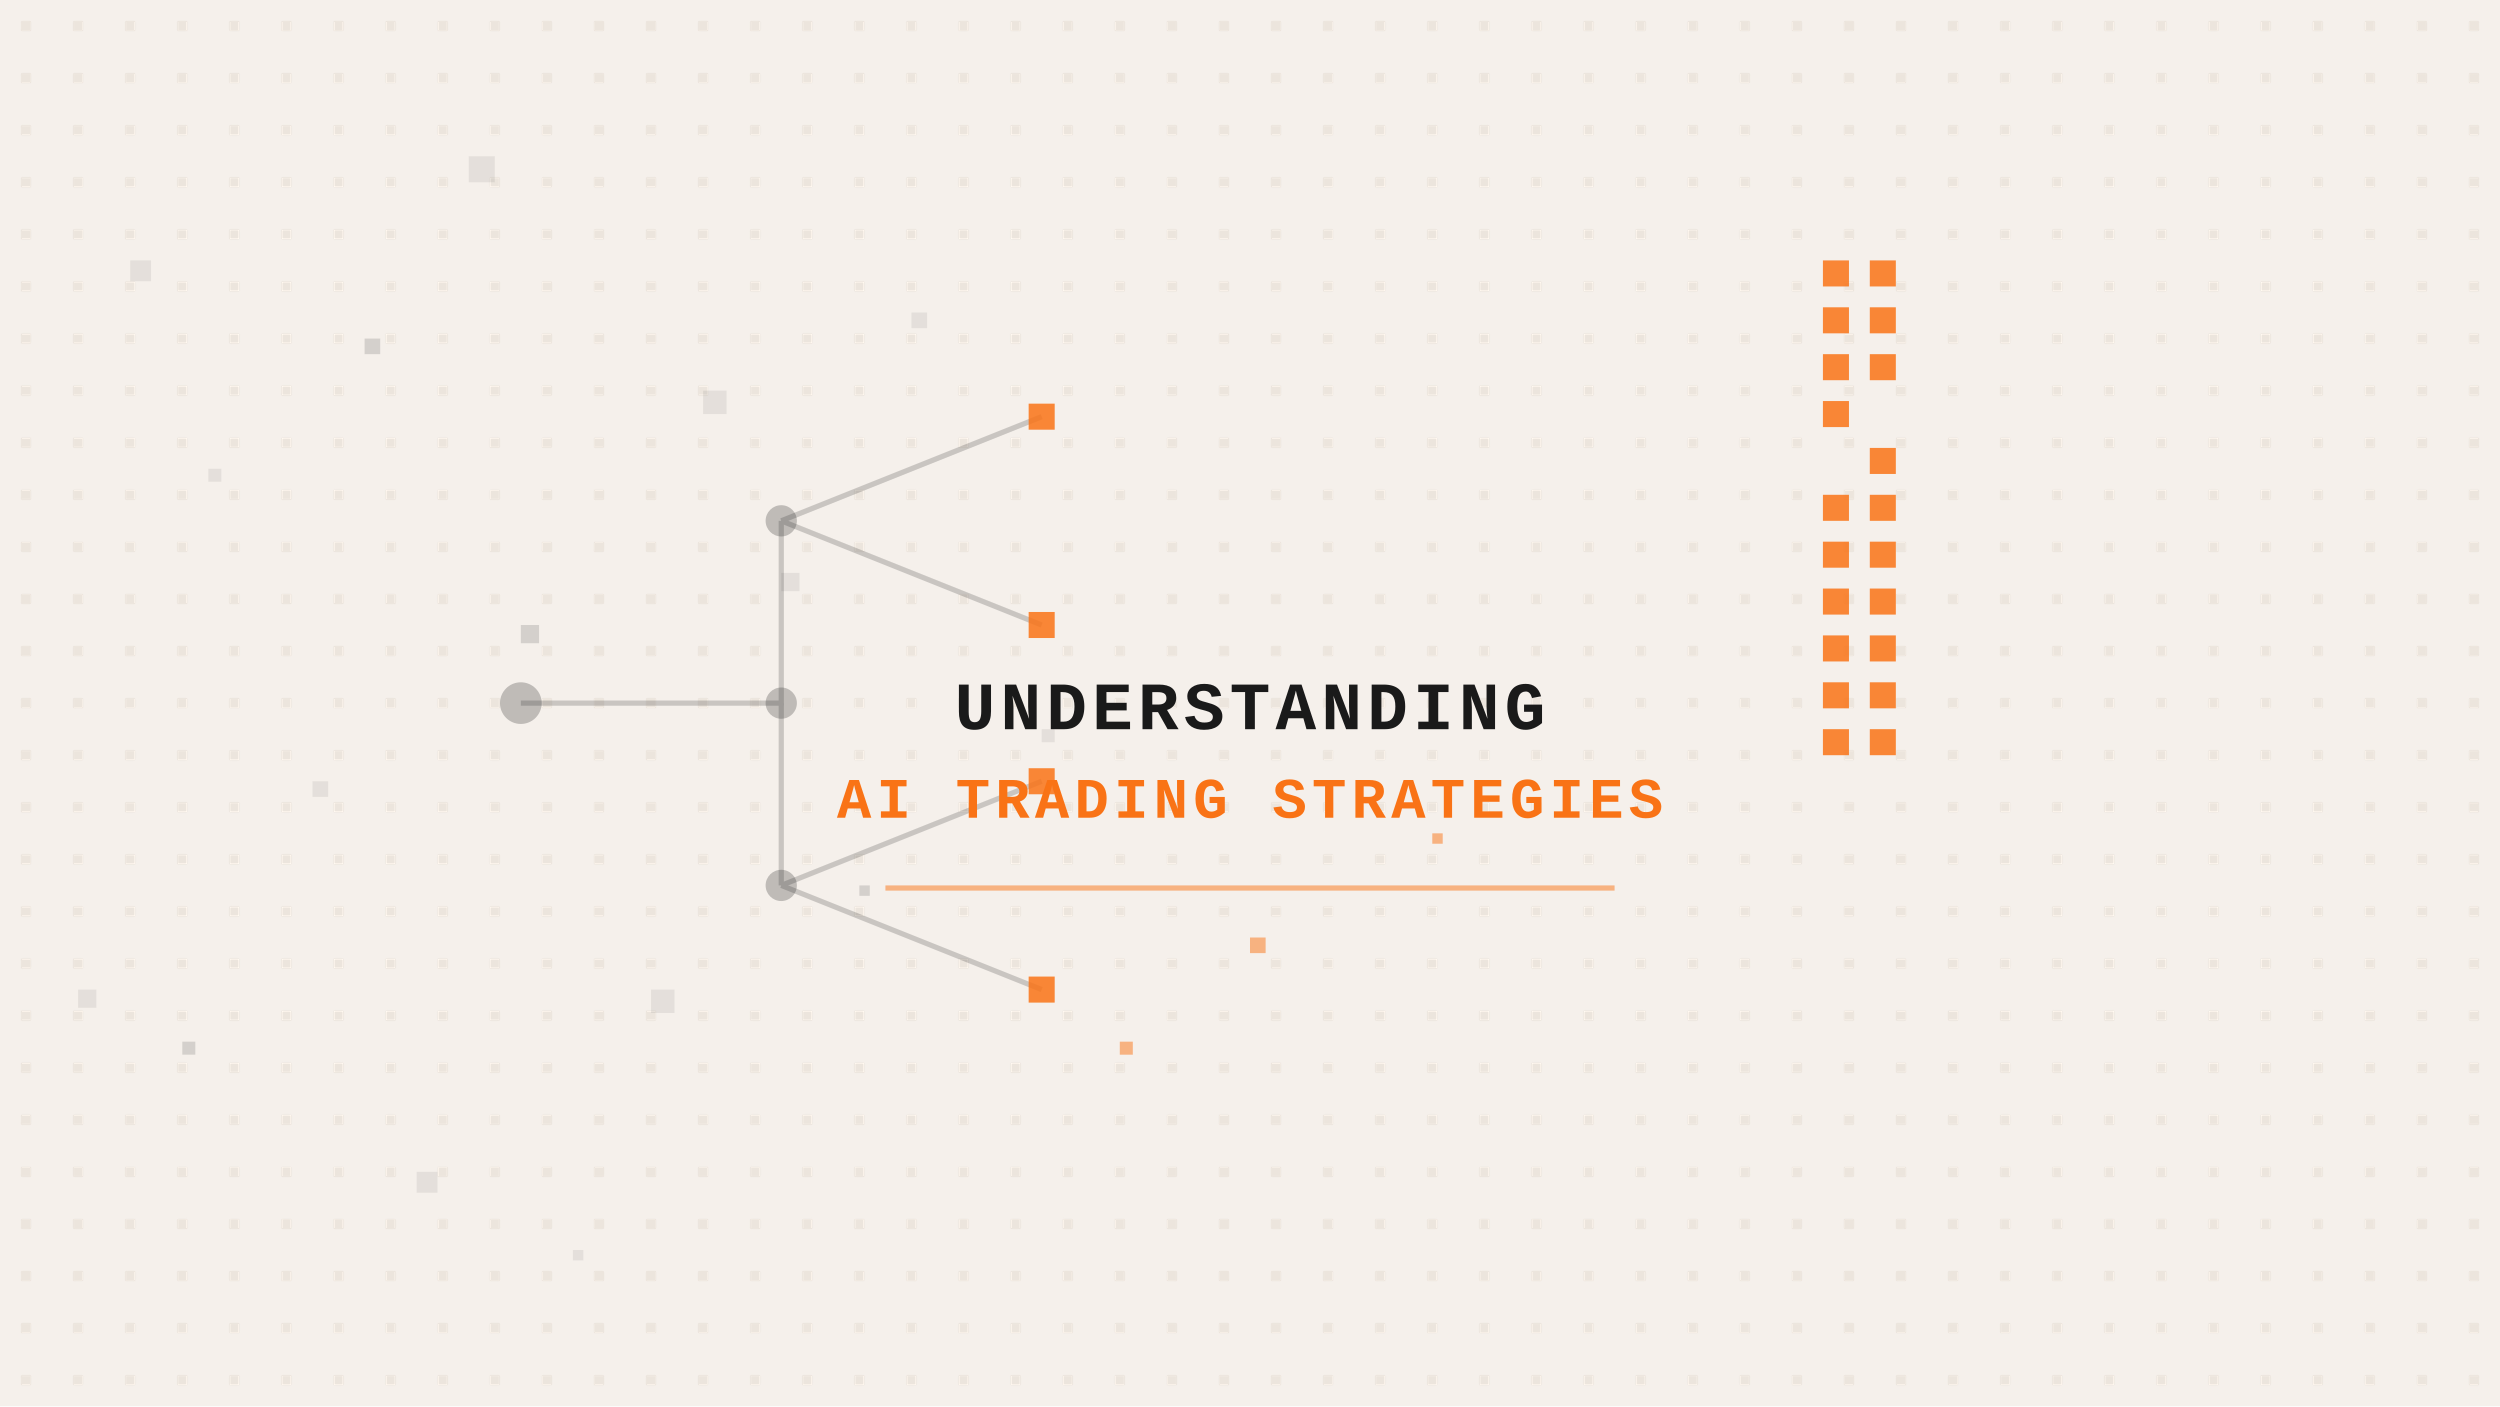
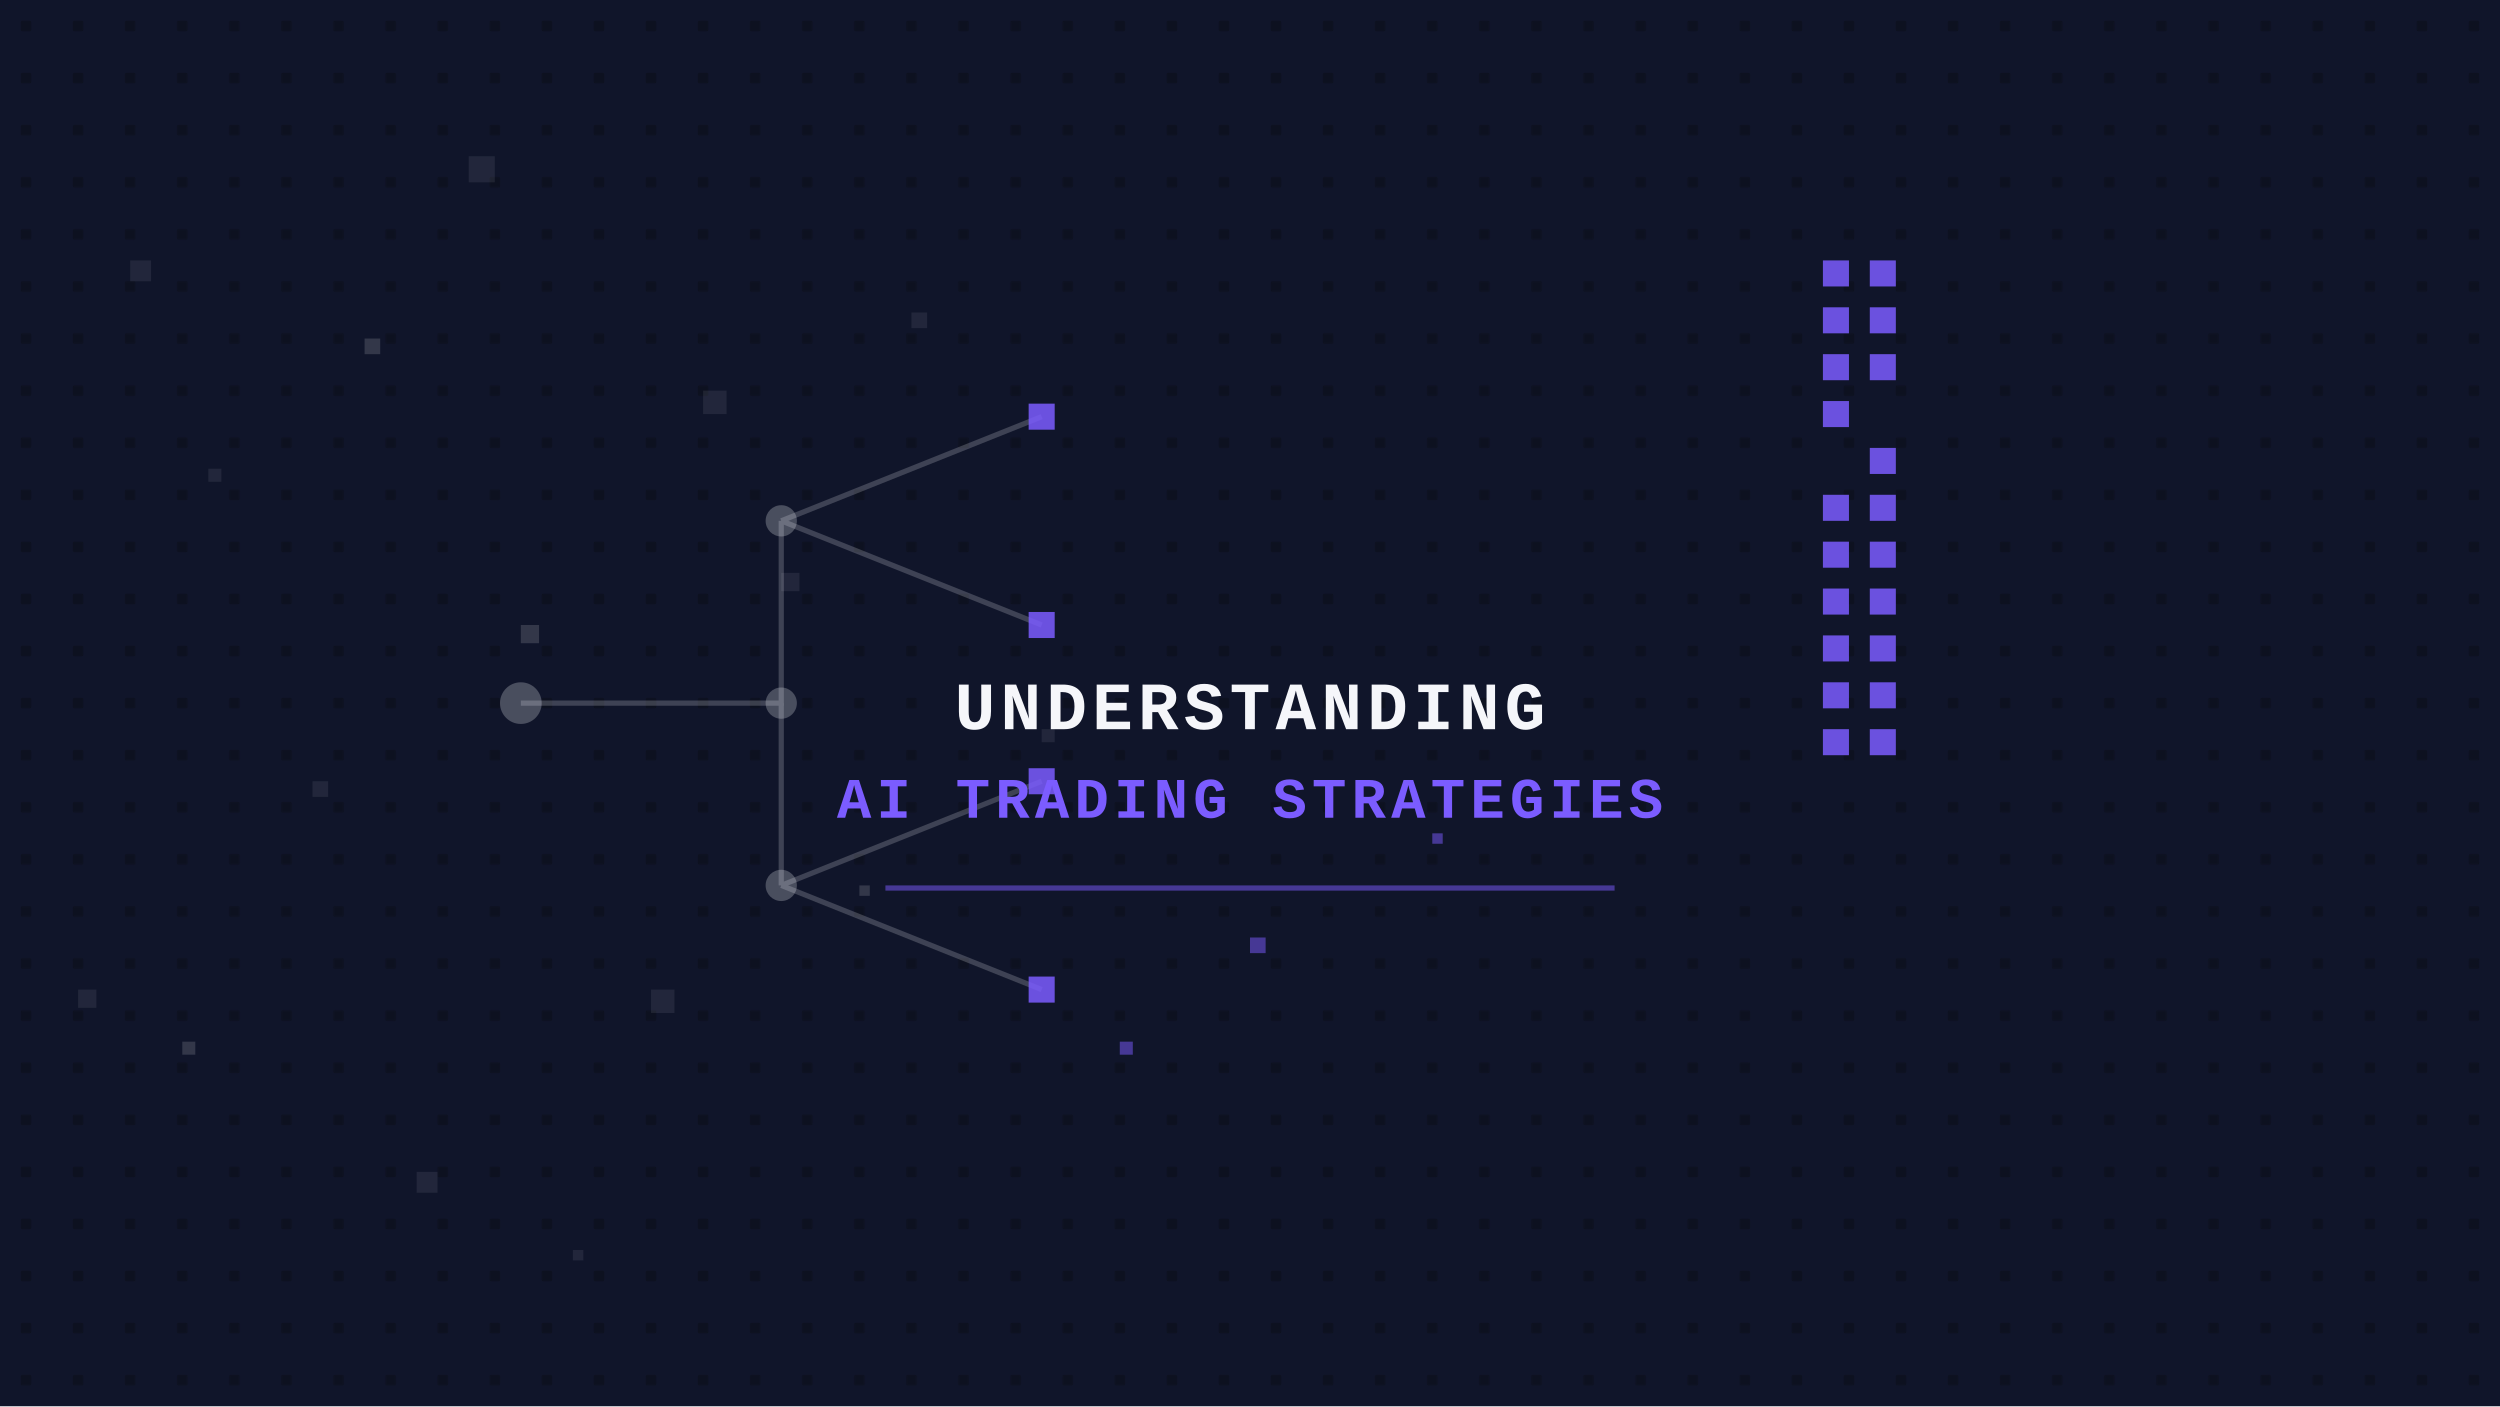
<svg xmlns="http://www.w3.org/2000/svg" viewBox="0 0 960 540">
-   <rect width="960" height="540" fill="#F5F0EB" />
+   <rect width="960" height="540" fill="#10152a" />
  <pattern id="dots" width="20" height="20" patternUnits="userSpaceOnUse">
-     <rect width="4" height="4" x="8" y="8" fill="#ECE5DD" rx="0.5" />
+     <rect width="4" height="4" x="8" y="8" fill="#0d1120" rx="0.5" />
  </pattern>
  <rect width="960" height="540" fill="url(#dots)" />
-   <g fill="#1a1a1a" opacity="0.08">
+   <g fill="#f5f6fa" opacity="0.08">
    <rect x="50" y="100" width="8" height="8" />
    <rect x="180" y="60" width="10" height="10" />
    <rect x="120" y="300" width="6" height="6" />
    <rect x="250" y="380" width="9" height="9" />
    <rect x="80" y="180" width="5" height="5" />
    <rect x="300" y="220" width="7" height="7" />
    <rect x="160" y="450" width="8" height="8" />
    <rect x="350" y="120" width="6" height="6" />
    <rect x="220" y="480" width="4" height="4" />
    <rect x="30" y="380" width="7" height="7" />
    <rect x="400" y="280" width="5" height="5" />
    <rect x="270" y="150" width="9" height="9" />
  </g>
-   <g fill="#1a1a1a" opacity="0.15">
+   <g fill="#f5f6fa" opacity="0.15">
    <rect x="140" y="130" width="6" height="6" />
    <rect x="70" y="400" width="5" height="5" />
    <rect x="200" y="240" width="7" height="7" />
    <rect x="330" y="340" width="4" height="4" />
  </g>
-   <g fill="none" stroke="#1a1a1a" opacity="0.2" stroke-width="2">
+   <g fill="none" stroke="#f5f6fa" opacity="0.2" stroke-width="2">
    <polyline points="200,270 300,270 300,200" />
    <polyline points="300,200 400,160" />
    <polyline points="300,200 400,240" />
    <polyline points="300,270 300,340" />
    <polyline points="300,340 400,300" />
    <polyline points="300,340 400,380" />
  </g>
-   <g fill="#1a1a1a" opacity="0.25">
+   <g fill="#f5f6fa" opacity="0.25">
    <circle cx="200" cy="270" r="8" />
    <circle cx="300" cy="200" r="6" />
    <circle cx="300" cy="270" r="6" />
    <circle cx="300" cy="340" r="6" />
  </g>
-   <g fill="#f97316" opacity="0.85">
+   <g fill="#7b5cff" opacity="0.85">
    <rect x="395" y="155" width="10" height="10" />
    <rect x="395" y="235" width="10" height="10" />
    <rect x="395" y="295" width="10" height="10" />
    <rect x="395" y="375" width="10" height="10" />
  </g>
-   <g fill="#f97316" opacity="0.85">
+   <g fill="#7b5cff" opacity="0.85">
    <rect x="700" y="100" width="10" height="10" />
    <rect x="718" y="100" width="10" height="10" />
    <rect x="700" y="118" width="10" height="10" />
    <rect x="718" y="118" width="10" height="10" />
    <rect x="700" y="136" width="10" height="10" />
    <rect x="718" y="136" width="10" height="10" />
    <rect x="700" y="154" width="10" height="10" />
    <rect x="718" y="172" width="10" height="10" />
    <rect x="700" y="190" width="10" height="10" />
    <rect x="718" y="190" width="10" height="10" />
    <rect x="700" y="208" width="10" height="10" />
    <rect x="718" y="208" width="10" height="10" />
    <rect x="700" y="226" width="10" height="10" />
    <rect x="718" y="226" width="10" height="10" />
    <rect x="700" y="244" width="10" height="10" />
    <rect x="718" y="244" width="10" height="10" />
    <rect x="700" y="262" width="10" height="10" />
    <rect x="718" y="262" width="10" height="10" />
    <rect x="700" y="280" width="10" height="10" />
    <rect x="718" y="280" width="10" height="10" />
  </g>
-   <g fill="#f97316" opacity="0.5">
+   <g fill="#7b5cff" opacity="0.5">
    <rect x="480" y="360" width="6" height="6" />
    <rect x="550" y="320" width="4" height="4" />
    <rect x="430" y="400" width="5" height="5" />
  </g>
-   <text x="480" y="280" font-family="'Courier New',monospace" font-size="26" font-weight="900" fill="#1a1a1a" text-anchor="middle" letter-spacing="2">
+   <text x="480" y="280" font-family="'Courier New',monospace" font-size="26" font-weight="900" fill="#f5f6fa" text-anchor="middle" letter-spacing="2">
    UNDERSTANDING
  </text>
-   <text x="480" y="314" font-family="'Courier New',monospace" font-size="22" font-weight="700" fill="#f97316" text-anchor="middle" letter-spacing="2">
+   <text x="480" y="314" font-family="'Courier New',monospace" font-size="22" font-weight="700" fill="#7b5cff" text-anchor="middle" letter-spacing="2">
    AI TRADING STRATEGIES
  </text>
-   <rect x="340" y="340" width="280" height="2" fill="#f97316" opacity="0.5" />
+   <rect x="340" y="340" width="280" height="2" fill="#7b5cff" opacity="0.5" />
</svg>
